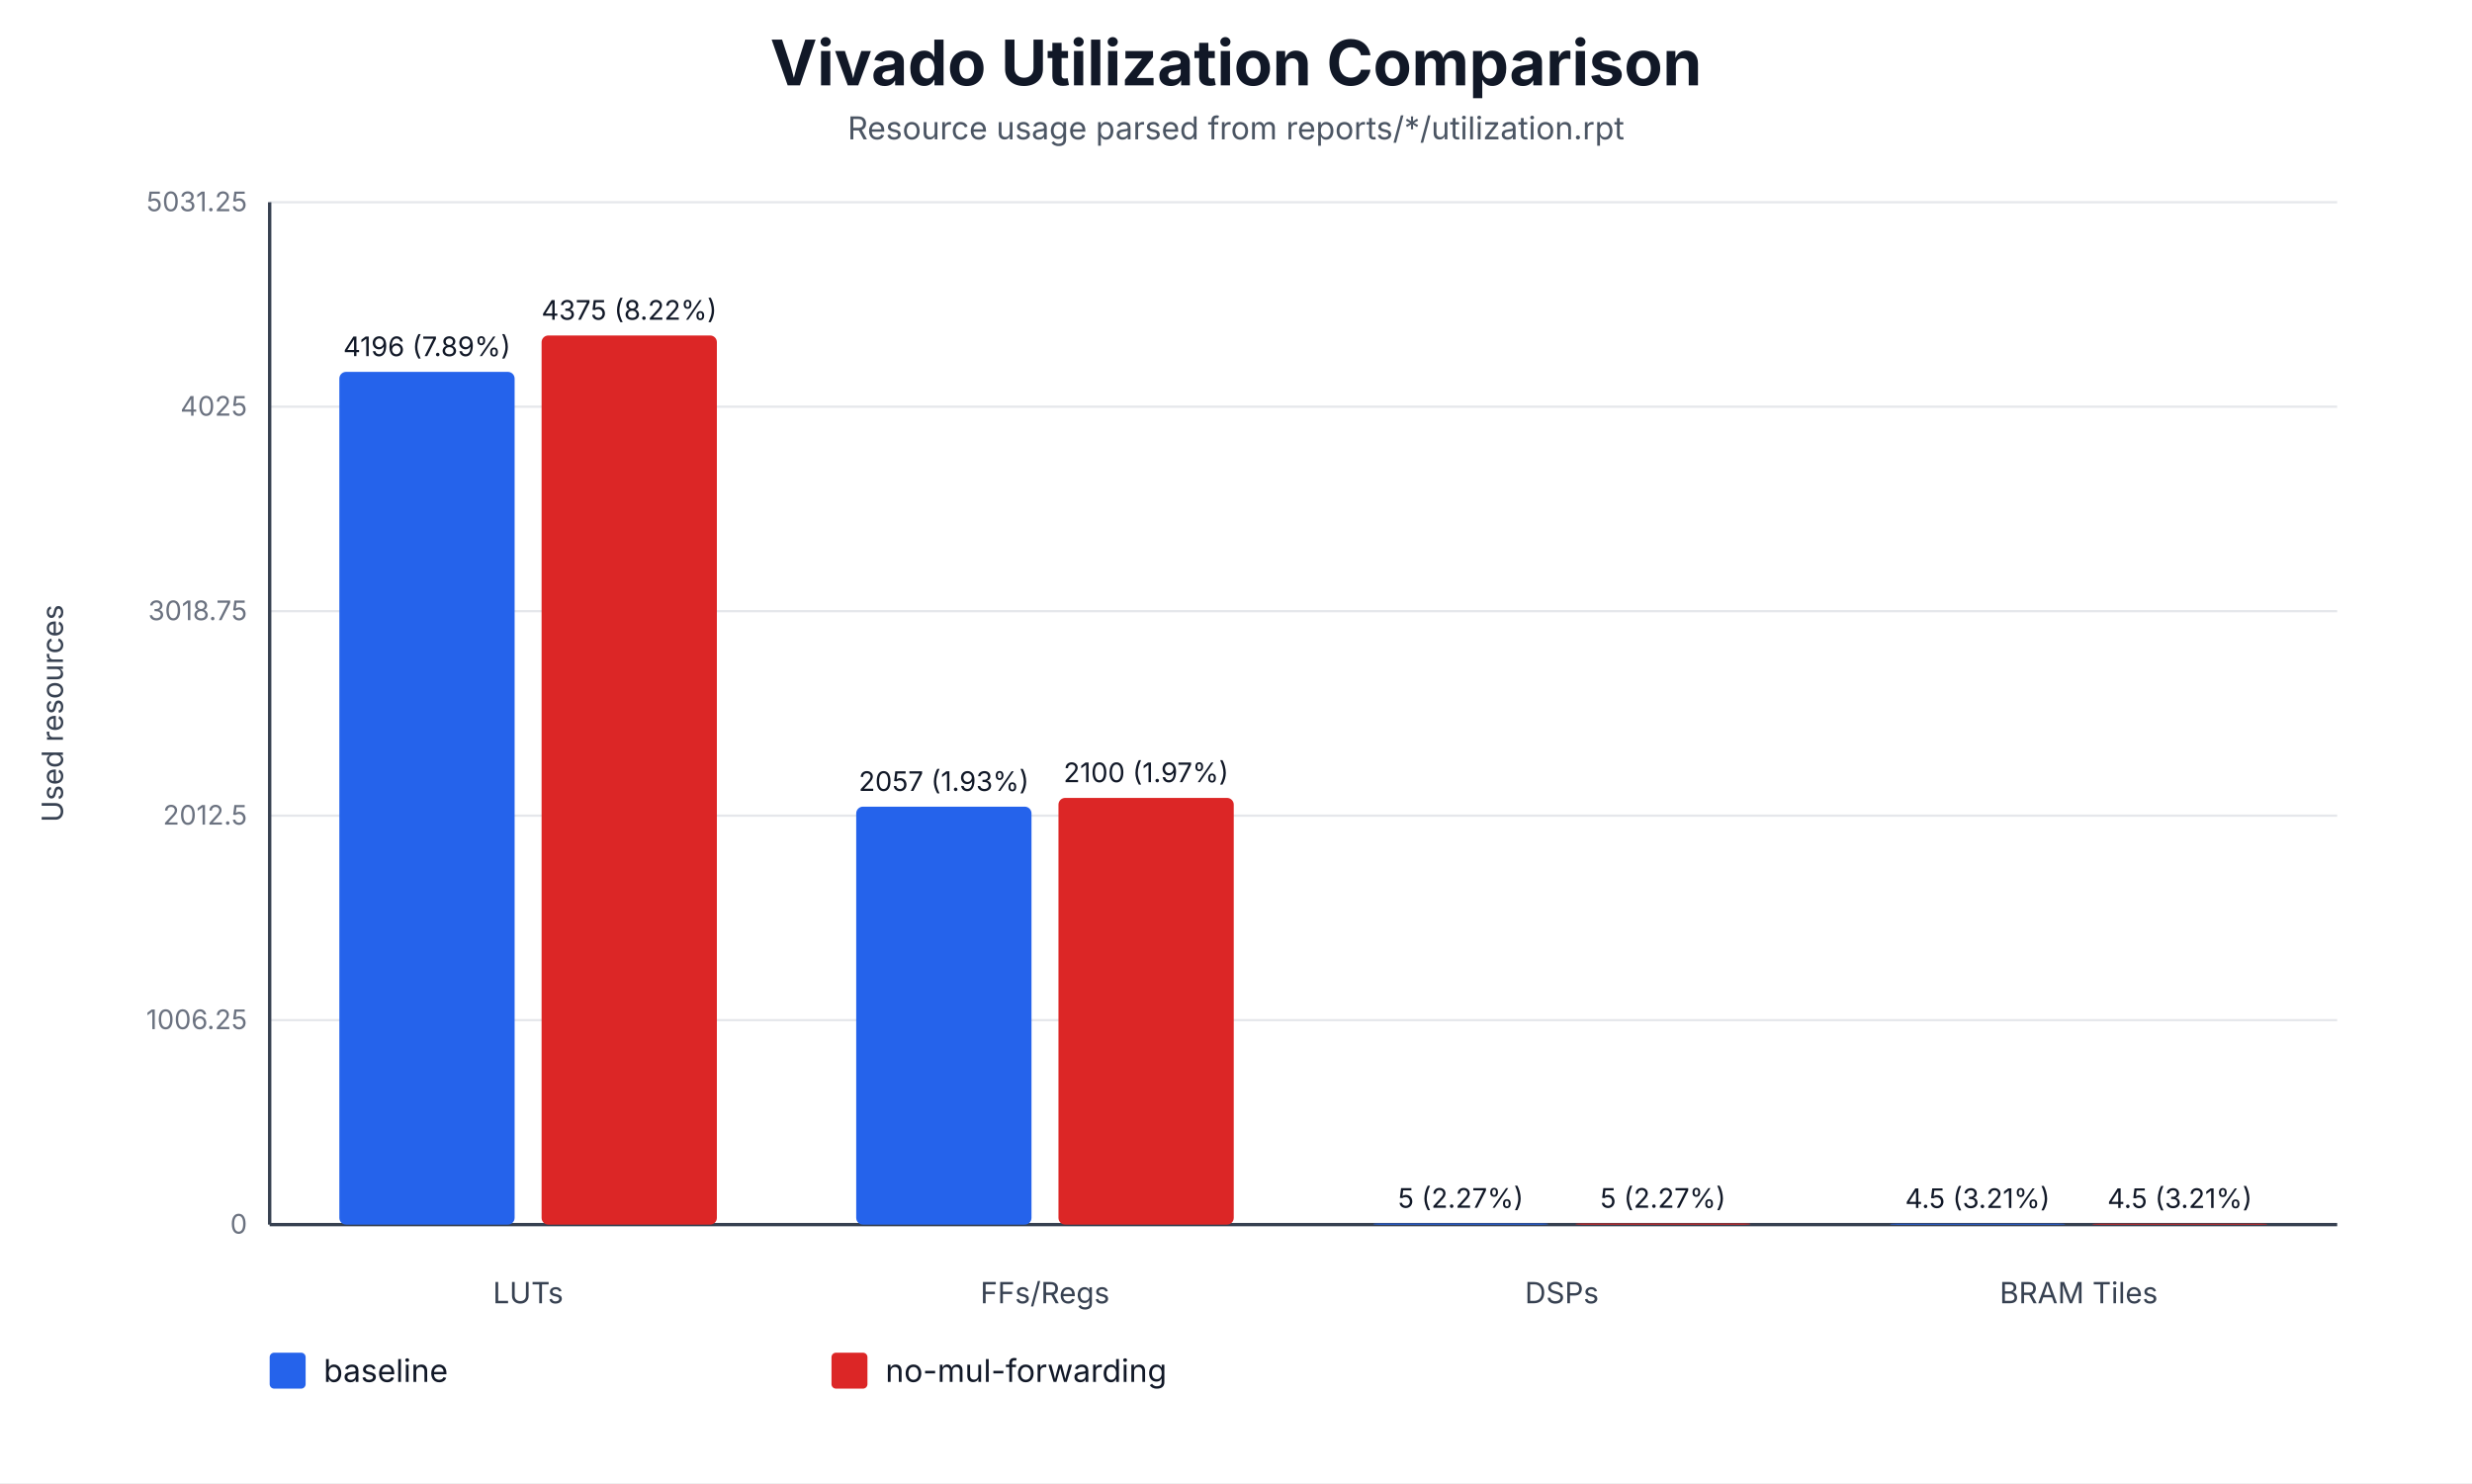
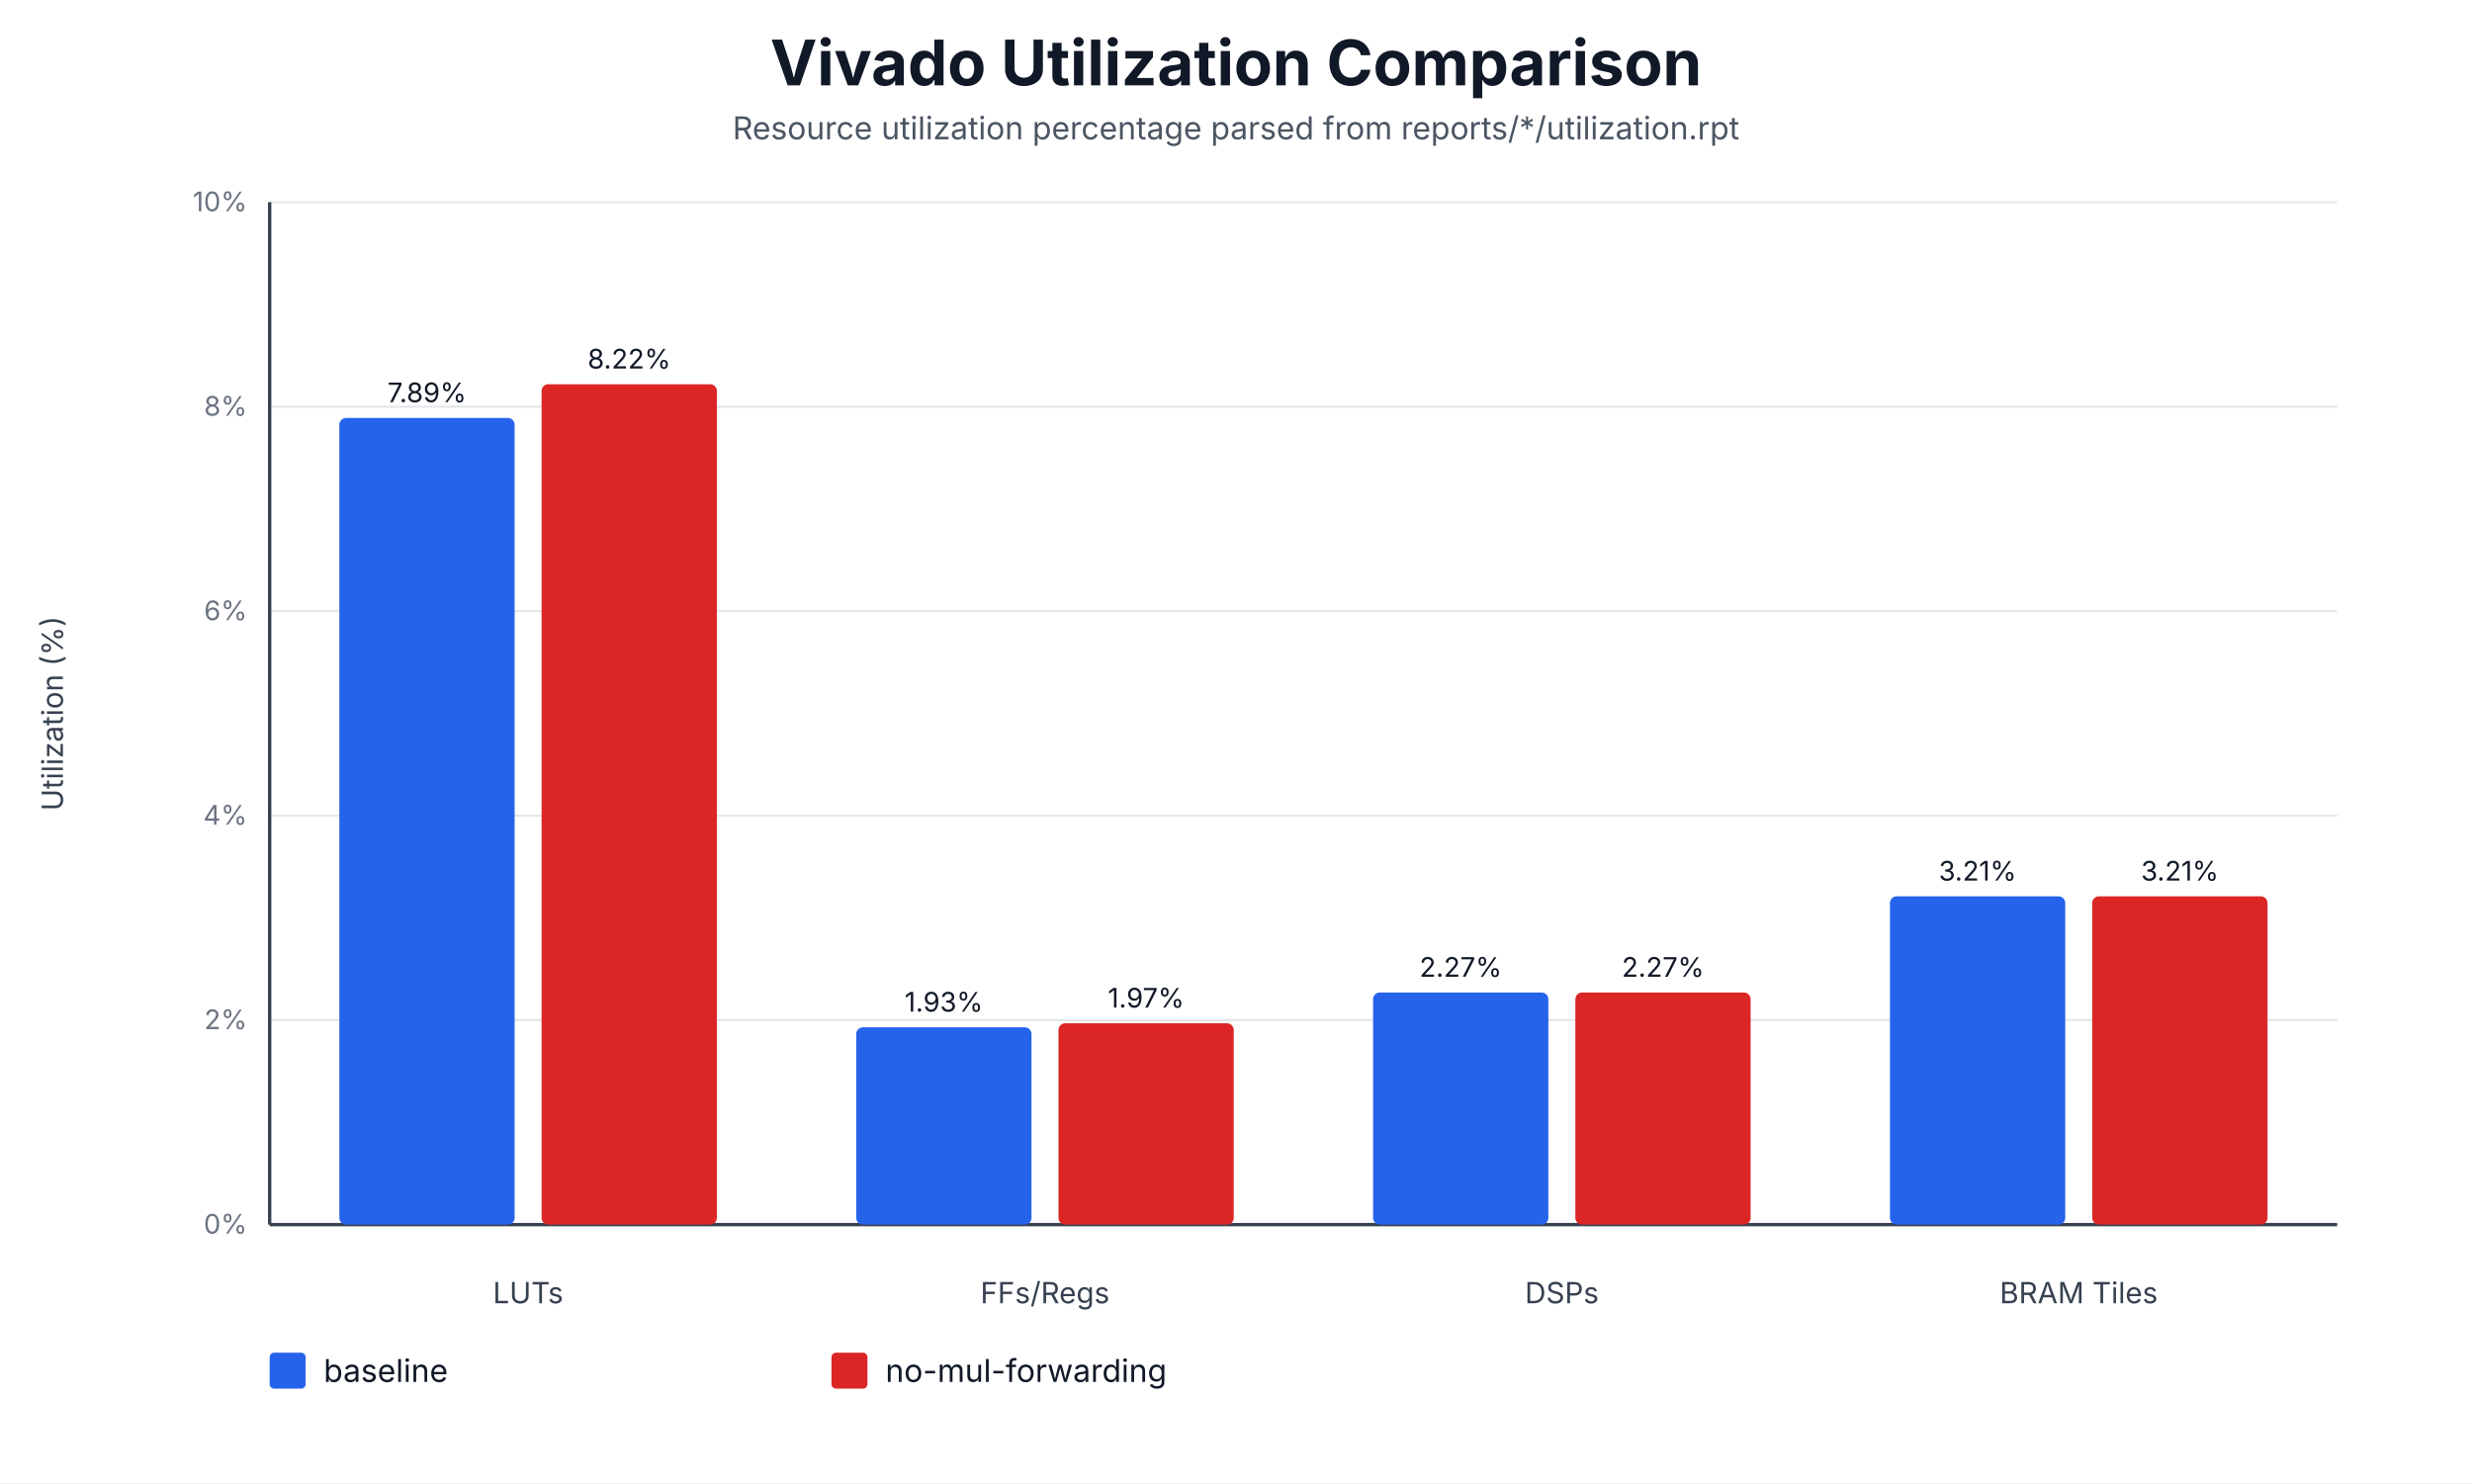
<svg xmlns="http://www.w3.org/2000/svg" width="1100" height="660" viewBox="0 0 1100 660">
  <rect width="100%" height="100%" fill="#ffffff" />
  <style>text{font-family:Inter,Arial,sans-serif;fill:#111827}.title{font-size:28px;font-weight:700}.subtitle{font-size:14px;fill:#4b5563}.axis{font-size:13px;fill:#374151}.tick{font-size:12px;fill:#6b7280}.label{font-size:12px;fill:#111827}.legend{font-size:14px}.grid{stroke:#e5e7eb;stroke-width:1}.axisline{stroke:#374151;stroke-width:1.5}</style>
  <text class="title" x="550.0" y="38" text-anchor="middle">Vivado Utilization Comparison</text>
-   <text class="subtitle" x="550.0" y="62" text-anchor="middle">Resource usage parsed from reports/*/utilization.rpt</text>
+   <text class="subtitle" x="550.0" y="62" text-anchor="middle">Resource utilization percentage parsed from reports/*/utilization.rpt</text>
  <line class="grid" x1="120" y1="545.0" x2="1040" y2="545.0" />
-   <text class="tick" x="110" y="549.0" text-anchor="end">0</text>
+   <text class="tick" x="110" y="549.0" text-anchor="end">0%</text>
  <line class="grid" x1="120" y1="454.0" x2="1040" y2="454.0" />
-   <text class="tick" x="110" y="458.0" text-anchor="end">1006.25</text>
+   <text class="tick" x="110" y="458.0" text-anchor="end">2%</text>
  <line class="grid" x1="120" y1="363.0" x2="1040" y2="363.0" />
-   <text class="tick" x="110" y="367.0" text-anchor="end">2012.5</text>
+   <text class="tick" x="110" y="367.0" text-anchor="end">4%</text>
  <line class="grid" x1="120" y1="272.0" x2="1040" y2="272.0" />
-   <text class="tick" x="110" y="276.0" text-anchor="end">3018.75</text>
+   <text class="tick" x="110" y="276.0" text-anchor="end">6%</text>
  <line class="grid" x1="120" y1="181.0" x2="1040" y2="181.0" />
-   <text class="tick" x="110" y="185.0" text-anchor="end">4025</text>
+   <text class="tick" x="110" y="185.0" text-anchor="end">8%</text>
  <line class="grid" x1="120" y1="90.0" x2="1040" y2="90.0" />
-   <text class="tick" x="110" y="94.0" text-anchor="end">5031.25</text>
+   <text class="tick" x="110" y="94.0" text-anchor="end">10%</text>
  <line class="axisline" x1="120" y1="90" x2="120" y2="545" />
  <line class="axisline" x1="120" y1="545" x2="1040" y2="545" />
-   <text class="axis" x="28" y="317.5" text-anchor="middle" transform="rotate(-90 28 317.5)">Used resources</text>
+   <text class="axis" x="28" y="317.5" text-anchor="middle" transform="rotate(-90 28 317.5)">Utilization (%)</text>
  <text class="axis" x="235.0" y="580" text-anchor="middle">LUTs</text>
-   <rect x="151.0" y="165.5" width="78.0" height="379.5" fill="#2563eb" rx="3" />
-   <text class="label" x="190.0" y="158.5" text-anchor="middle">4196 (7.89%)</text>
-   <rect x="241.0" y="149.3" width="78.0" height="395.7" fill="#dc2626" rx="3" />
-   <text class="label" x="280.0" y="142.3" text-anchor="middle">4375 (8.22%)</text>
+   <rect x="151.0" y="186.0" width="78.0" height="359.0" fill="#2563eb" rx="3" />
+   <text class="label" x="190.0" y="179.0" text-anchor="middle">7.89%</text>
+   <rect x="241.0" y="171.0" width="78.0" height="374.0" fill="#dc2626" rx="3" />
+   <text class="label" x="280.0" y="164.0" text-anchor="middle">8.22%</text>
  <text class="axis" x="465.0" y="580" text-anchor="middle">FFs/Regs</text>
-   <rect x="381.0" y="359.0" width="78.0" height="186.0" fill="#2563eb" rx="3" />
-   <text class="label" x="420.0" y="352.0" text-anchor="middle">2057 (1.93%)</text>
-   <rect x="471.0" y="355.1" width="78.0" height="189.9" fill="#dc2626" rx="3" />
-   <text class="label" x="510.0" y="348.1" text-anchor="middle">2100 (1.97%)</text>
+   <rect x="381.0" y="457.2" width="78.0" height="87.8" fill="#2563eb" rx="3" />
+   <text class="label" x="420.0" y="450.2" text-anchor="middle">1.93%</text>
+   <rect x="471.0" y="455.4" width="78.0" height="89.6" fill="#dc2626" rx="3" />
+   <text class="label" x="510.0" y="448.4" text-anchor="middle">1.97%</text>
  <text class="axis" x="695.0" y="580" text-anchor="middle">DSPs</text>
-   <rect x="611.0" y="544.5" width="78.0" height="0.5" fill="#2563eb" rx="3" />
-   <text class="label" x="650.0" y="537.5" text-anchor="middle">5 (2.27%)</text>
-   <rect x="701.0" y="544.5" width="78.0" height="0.5" fill="#dc2626" rx="3" />
-   <text class="label" x="740.0" y="537.5" text-anchor="middle">5 (2.27%)</text>
+   <rect x="611.0" y="441.7" width="78.0" height="103.3" fill="#2563eb" rx="3" />
+   <text class="label" x="650.0" y="434.7" text-anchor="middle">2.27%</text>
+   <rect x="701.0" y="441.7" width="78.0" height="103.3" fill="#dc2626" rx="3" />
+   <text class="label" x="740.0" y="434.7" text-anchor="middle">2.27%</text>
  <text class="axis" x="925.0" y="580" text-anchor="middle">BRAM Tiles</text>
-   <rect x="841.0" y="544.6" width="78.0" height="0.4" fill="#2563eb" rx="3" />
-   <text class="label" x="880.0" y="537.6" text-anchor="middle">4.5 (3.21%)</text>
-   <rect x="931.0" y="544.6" width="78.0" height="0.4" fill="#dc2626" rx="3" />
-   <text class="label" x="970.0" y="537.6" text-anchor="middle">4.5 (3.21%)</text>
+   <rect x="841.0" y="398.9" width="78.0" height="146.1" fill="#2563eb" rx="3" />
+   <text class="label" x="880.0" y="391.9" text-anchor="middle">3.21%</text>
+   <rect x="931.0" y="398.9" width="78.0" height="146.1" fill="#dc2626" rx="3" />
+   <text class="label" x="970.0" y="391.9" text-anchor="middle">3.21%</text>
  <rect x="120" y="602" width="16" height="16" fill="#2563eb" rx="2" />
  <text class="legend" x="144" y="615">baseline</text>
  <rect x="370" y="602" width="16" height="16" fill="#dc2626" rx="2" />
  <text class="legend" x="394" y="615">no-mul-forwarding</text>
</svg>
